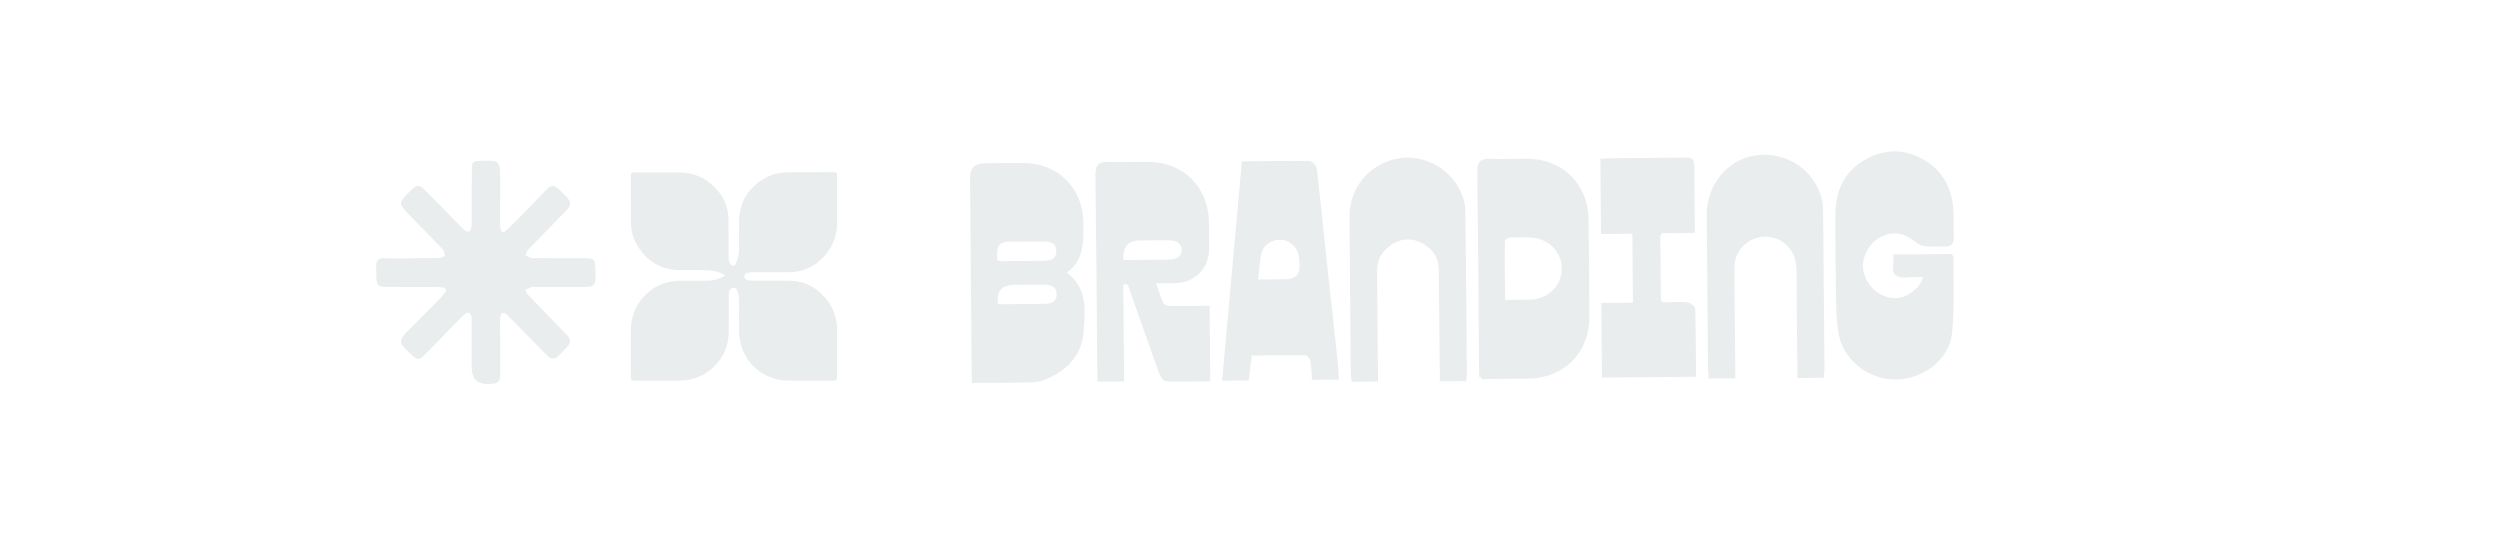
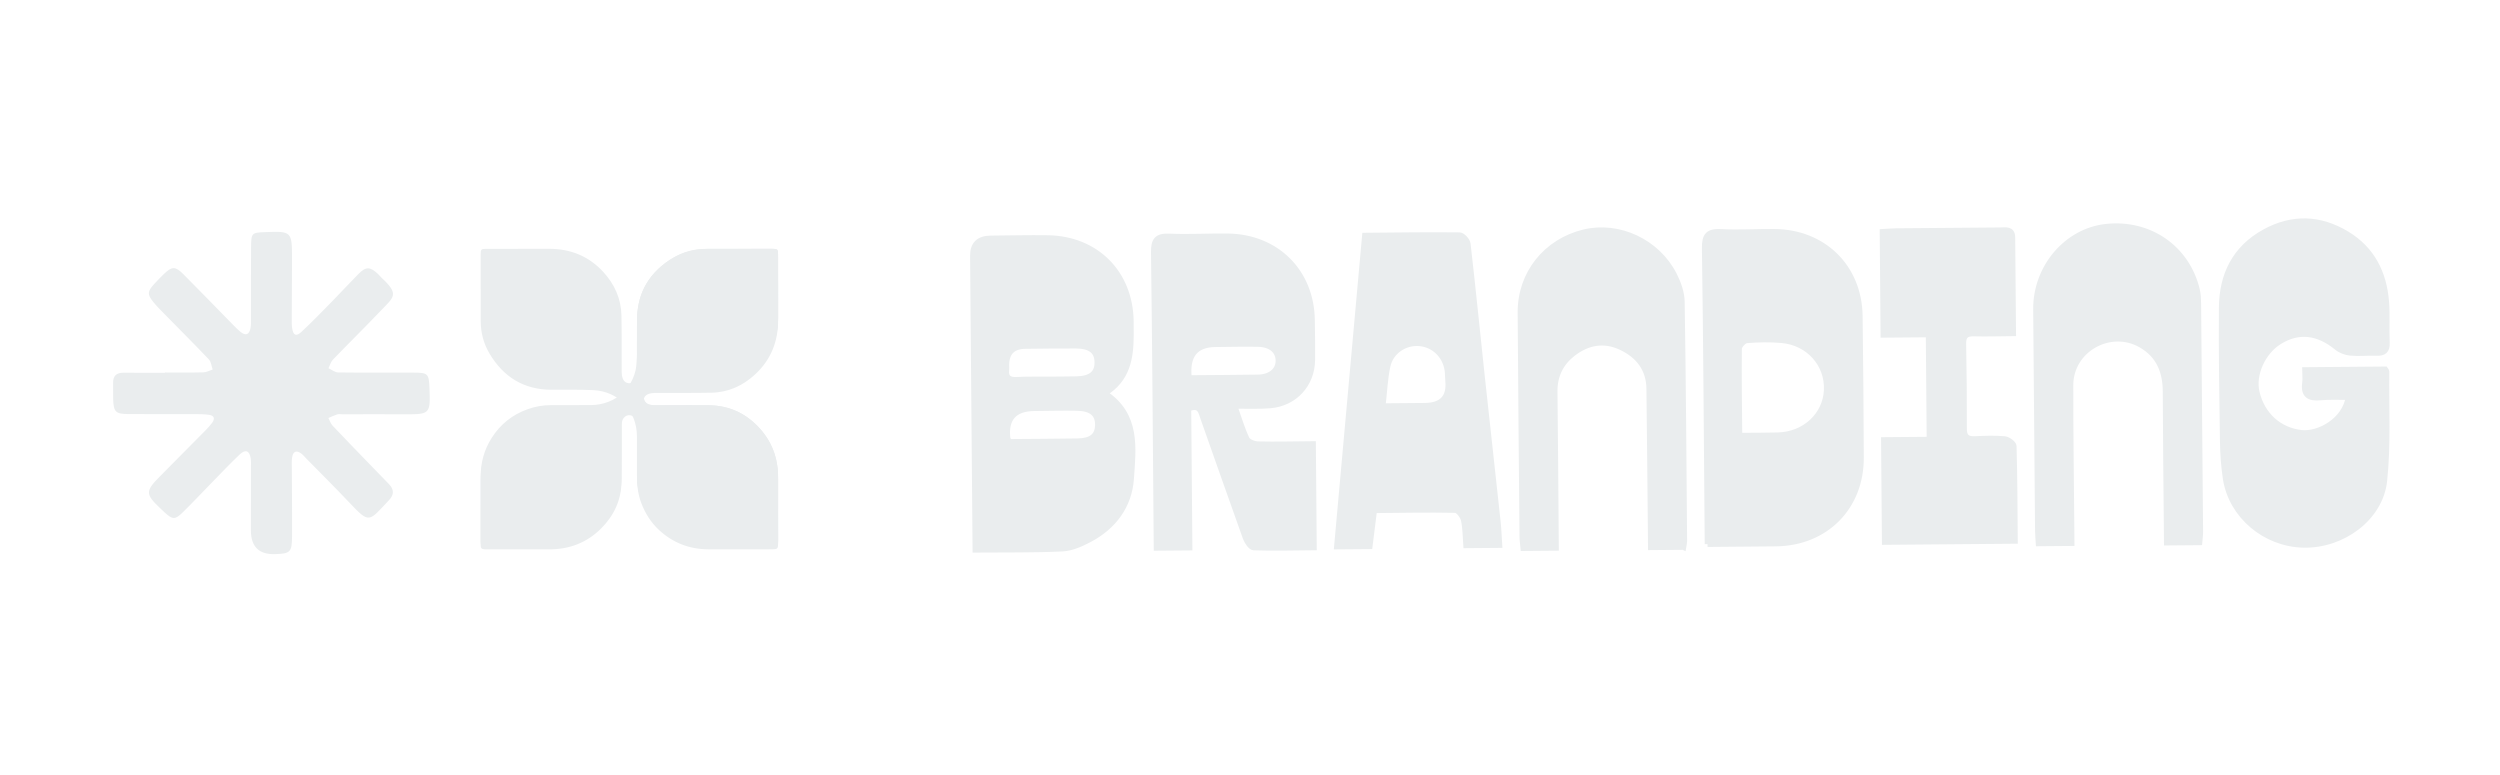
- <svg xmlns="http://www.w3.org/2000/svg" width="638" height="137" viewBox="0 0 638 137" fill="none">
+ <svg xmlns="http://www.w3.org/2000/svg" width="442.117" height="137" viewBox="76 0 442.117 137" fill="none">
  <path d="M476.492 41.031C481.376 38.348 486.296 38.514 491.051 41.399C495.505 44.102 497.582 48.282 497.99 53.315C498.186 55.731 498 58.176 498.112 60.602C498.179 62.048 497.558 62.463 496.229 62.413C494.706 62.355 493.168 62.533 491.656 62.392C490.832 62.316 489.906 61.964 489.27 61.442C485.942 58.715 482.541 58.31 479.155 60.376C476.152 62.21 474.348 66.205 475.093 69.376C476.037 73.393 479.057 76.114 482.99 76.552C486.086 76.897 490.693 74.368 491.33 70.222L491.332 70.222C489.551 70.237 487.944 70.135 486.363 70.293C484.305 70.499 483.33 69.84 483.638 67.676C483.731 67.014 483.641 66.327 483.634 65.439L497.801 65.32C497.892 65.465 498.043 65.59 498.041 65.714C497.965 72.152 498.34 78.638 497.659 85.013C496.952 91.63 490.255 96.497 483.383 96.355C476.573 96.213 470.615 91.201 469.607 84.641C469.276 82.481 469.124 80.275 469.091 78.088C468.972 70.19 468.845 62.291 468.906 54.394C468.95 48.619 471.248 43.912 476.492 41.031Z" fill="#EAEDEE" />
  <path d="M476.492 41.031C481.376 38.348 486.296 38.514 491.051 41.399C495.505 44.102 497.582 48.282 497.99 53.315C498.186 55.731 498 58.176 498.112 60.602C498.179 62.048 497.558 62.463 496.229 62.413C494.706 62.355 493.168 62.533 491.656 62.392C490.832 62.316 489.906 61.964 489.27 61.442C485.942 58.715 482.541 58.31 479.155 60.376C476.152 62.21 474.348 66.205 475.093 69.376C476.037 73.393 479.057 76.114 482.99 76.552C486.086 76.897 490.693 74.368 491.33 70.222L491.332 70.222C489.551 70.237 487.944 70.135 486.363 70.293C484.305 70.499 483.33 69.84 483.638 67.676C483.731 67.014 483.641 66.327 483.634 65.439L497.801 65.32C497.892 65.465 498.043 65.59 498.041 65.714C497.965 72.152 498.34 78.638 497.659 85.013C496.952 91.63 490.255 96.497 483.383 96.355C476.573 96.213 470.615 91.201 469.607 84.641C469.276 82.481 469.124 80.275 469.091 78.088C468.972 70.19 468.845 62.291 468.906 54.394C468.95 48.619 471.248 43.912 476.492 41.031Z" stroke="#EAEDEE" />
  <path d="M251.2 42.166C254.558 42.138 257.915 42.054 261.271 42.101C269.849 42.219 275.876 48.28 275.985 56.83C275.996 57.665 275.999 58.502 275.993 59.337C275.971 63.338 275.369 67.096 271.374 69.546C277.205 73.374 276.404 79.212 276.034 84.635C275.707 89.435 272.957 93.155 268.607 95.431C267.148 96.195 265.49 96.941 263.892 97.018C258.885 97.259 253.862 97.176 248.494 97.221L248.057 45.247C248.04 43.213 249.088 42.186 251.2 42.166ZM258.941 72.187C255.34 72.217 253.754 74.024 254.183 77.606C254.19 77.671 254.26 77.731 254.534 78.147C258.481 78.114 262.511 78.101 266.541 78.037C269.004 77.999 270.111 77.096 270.157 75.204C270.205 73.22 269.043 72.195 266.485 72.145C263.972 72.096 261.455 72.166 258.941 72.187ZM257.344 61.189C255.061 61.209 253.936 62.379 253.969 64.698C253.971 64.926 253.999 65.157 253.971 65.38C253.801 66.802 254.48 67.244 255.837 67.169C257.587 67.073 259.343 67.12 261.097 67.105C262.85 67.091 264.605 67.095 266.358 67.056C268.915 66.999 270.089 66.034 270.064 64.058C270.04 62.107 268.856 61.149 266.263 61.128C263.29 61.104 260.317 61.163 257.344 61.189Z" fill="#EAEDEE" />
  <path d="M251.2 42.166C254.558 42.138 257.915 42.054 261.271 42.101C269.849 42.219 275.876 48.28 275.985 56.83C275.996 57.665 275.999 58.502 275.993 59.337C275.971 63.338 275.369 67.096 271.374 69.546C277.205 73.374 276.404 79.212 276.034 84.635C275.707 89.435 272.957 93.155 268.607 95.431C267.148 96.195 265.49 96.941 263.892 97.018C258.885 97.259 253.862 97.176 248.494 97.221L248.057 45.247C248.04 43.213 249.088 42.186 251.2 42.166ZM258.941 72.187C255.34 72.217 253.754 74.024 254.183 77.606C254.19 77.671 254.26 77.731 254.534 78.147C258.481 78.114 262.511 78.101 266.541 78.037C269.004 77.999 270.111 77.096 270.157 75.204C270.205 73.22 269.043 72.195 266.485 72.145C263.972 72.096 261.455 72.166 258.941 72.187ZM257.344 61.189C255.061 61.209 253.936 62.379 253.969 64.698C253.971 64.926 253.999 65.157 253.971 65.38C253.801 66.802 254.48 67.244 255.837 67.169C257.587 67.073 259.343 67.12 261.097 67.105C262.85 67.091 264.605 67.095 266.358 67.056C268.915 66.999 270.089 66.034 270.064 64.058C270.04 62.107 268.856 61.149 266.263 61.128C263.29 61.104 260.317 61.163 257.344 61.189Z" stroke="#EAEDEE" />
  <path d="M380.407 41.017C383.522 41.183 386.655 40.976 389.78 40.999C398.479 41.058 404.784 47.248 404.897 55.878C405.006 64.225 405.072 72.571 405.108 80.918C405.145 89.681 398.876 96.009 390.095 96.12C386.148 96.171 382.201 96.19 377.972 96.226L377.974 96.226L377.952 93.555C377.813 77.014 377.724 60.471 377.478 43.93C377.443 41.576 378.11 40.895 380.407 41.017ZM391.06 60.156C389.021 59.981 386.948 60.016 384.909 60.183C384.397 60.225 383.55 61.129 383.544 61.645C383.482 66.634 383.565 71.627 383.61 77.043C386.074 77.022 388.261 77.041 390.444 76.977C395.183 76.841 398.86 73.406 399.053 68.985C399.251 64.409 395.844 60.566 391.06 60.156Z" fill="#EAEDEE" />
  <path d="M380.407 41.017C383.522 41.183 386.655 40.976 389.78 40.999C398.479 41.058 404.784 47.248 404.897 55.878C405.006 64.225 405.072 72.571 405.108 80.918C405.145 89.681 398.876 96.009 390.095 96.12C386.148 96.171 382.201 96.19 377.972 96.226L377.974 96.226L377.952 93.555C377.813 77.014 377.724 60.471 377.478 43.93C377.443 41.576 378.11 40.895 380.407 41.017ZM391.06 60.156C389.021 59.981 386.948 60.016 384.909 60.183C384.397 60.225 383.55 61.129 383.544 61.645C383.482 66.634 383.565 71.627 383.61 77.043C386.074 77.022 388.261 77.041 390.444 76.977C395.183 76.841 398.86 73.406 399.053 68.985C399.251 64.409 395.844 60.566 391.06 60.156Z" stroke="#EAEDEE" />
  <path d="M282.813 41.818C286.237 41.969 289.676 41.757 293.108 41.797C301.729 41.897 307.914 48.062 308.022 56.608C308.051 58.962 308.102 61.317 308.071 63.671C308.016 67.991 304.955 71.335 300.617 71.701C298.664 71.868 296.688 71.761 294.315 71.781C295.112 74.012 295.649 75.884 296.478 77.62C296.728 78.145 297.775 78.546 298.469 78.563C301.583 78.638 304.703 78.555 308.207 78.525L308.36 96.812C304.671 96.843 301.187 96.942 297.712 96.823C297.21 96.806 296.535 95.809 296.293 95.141C293.757 88.099 291.306 81.025 288.798 73.973C288.417 72.903 288.245 71.395 286.163 72.269L286.369 96.842L280.536 96.891L280.514 94.313C280.375 77.762 280.273 61.209 280.051 44.658C280.022 42.5 280.57 41.718 282.813 41.818ZM290.946 60.872C287.378 60.902 285.817 62.897 286.264 66.858L286.266 66.858C290.41 66.823 294.434 66.811 298.455 66.748C300.676 66.713 302.077 65.538 302.091 63.819C302.103 62.06 300.765 60.881 298.493 60.833C295.979 60.781 293.462 60.851 290.946 60.872Z" fill="#EAEDEE" />
  <path d="M282.813 41.818C286.237 41.969 289.676 41.757 293.108 41.797C301.729 41.897 307.914 48.062 308.022 56.608C308.051 58.962 308.102 61.317 308.071 63.671C308.016 67.991 304.955 71.335 300.617 71.701C298.664 71.868 296.688 71.761 294.315 71.781C295.112 74.012 295.649 75.884 296.478 77.62C296.728 78.145 297.775 78.546 298.469 78.563C301.583 78.638 304.703 78.555 308.207 78.525L308.36 96.812C304.671 96.843 301.187 96.942 297.712 96.823C297.21 96.806 296.535 95.809 296.293 95.141C293.757 88.099 291.306 81.025 288.798 73.973C288.417 72.903 288.245 71.395 286.163 72.269L286.369 96.842L280.536 96.891L280.514 94.313C280.375 77.762 280.273 61.209 280.051 44.658C280.022 42.5 280.57 41.718 282.813 41.818ZM290.946 60.872C287.378 60.902 285.817 62.897 286.264 66.858L286.266 66.858C290.41 66.823 294.434 66.811 298.455 66.748C300.676 66.713 302.077 65.538 302.091 63.819C302.103 62.06 300.765 60.881 298.493 60.833C295.979 60.781 293.462 60.851 290.946 60.872Z" stroke="#EAEDEE" />
  <path d="M317.383 41.666C323.165 41.617 328.644 41.529 334.119 41.595C334.626 41.601 335.498 42.536 335.564 43.111C336.453 50.781 337.209 58.467 338.032 66.145C338.969 74.877 339.946 83.604 340.887 92.336C341.025 93.614 341.066 94.901 341.164 96.392L335.273 96.441C335.154 94.919 335.181 93.395 334.857 91.949C334.703 91.262 333.895 90.209 333.364 90.197C328.649 90.098 323.93 90.197 319.022 90.238L318.23 96.606L312.43 96.654C314.076 78.373 315.72 60.117 317.383 41.666ZM326.97 60.703C324.412 60.511 321.943 62.149 321.383 64.755C320.913 66.943 320.827 69.214 320.528 71.824L327.964 71.761C331.012 71.736 332.389 70.258 332.094 67.328C332.033 66.725 332.068 66.111 331.983 65.513C331.606 62.851 329.554 60.898 326.97 60.703Z" fill="#EAEDEE" />
  <path d="M317.383 41.666C323.165 41.617 328.644 41.529 334.119 41.595C334.626 41.601 335.498 42.536 335.564 43.111C336.453 50.781 337.209 58.467 338.032 66.145C338.969 74.877 339.946 83.604 340.887 92.336C341.025 93.614 341.066 94.901 341.164 96.392L335.273 96.441C335.154 94.919 335.181 93.395 334.857 91.949C334.703 91.262 333.895 90.209 333.364 90.197C328.649 90.098 323.93 90.197 319.022 90.238L318.23 96.606L312.43 96.654C314.076 78.373 315.72 60.117 317.383 41.666ZM326.97 60.703C324.412 60.511 321.943 62.149 321.383 64.755C320.913 66.943 320.827 69.214 320.528 71.824L327.964 71.761C331.012 71.736 332.389 70.258 332.094 67.328C332.033 66.725 332.068 66.111 331.983 65.513C331.606 62.851 329.554 60.898 326.97 60.703Z" stroke="#EAEDEE" />
  <path d="M429.719 40.725C430.655 40.721 431.866 40.413 431.881 41.984C431.937 47.515 431.977 53.047 432.027 58.943C429.588 58.963 427.335 59.039 425.087 58.98C423.73 58.944 423.179 59.387 423.207 60.802C423.306 65.813 423.346 70.826 423.333 75.839C423.33 77.253 423.914 77.706 425.259 77.644C427.01 77.562 428.776 77.493 430.515 77.65C431.106 77.703 432.109 78.443 432.121 78.89C432.278 84.417 432.286 89.951 432.334 95.656L409.313 95.85L409.162 77.813L417.228 77.746L417.072 59.147L409.074 59.214L408.921 41.005C409.782 40.958 410.597 40.881 411.413 40.874C417.516 40.815 423.618 40.759 429.719 40.725Z" fill="#EAEDEE" />
  <path d="M429.719 40.725C430.655 40.721 431.866 40.413 431.881 41.984C431.937 47.515 431.977 53.047 432.027 58.943C429.588 58.963 427.335 59.039 425.087 58.98C423.73 58.944 423.179 59.387 423.207 60.802C423.306 65.813 423.346 70.826 423.333 75.839C423.33 77.253 423.914 77.706 425.259 77.644C427.01 77.562 428.776 77.493 430.515 77.65C431.106 77.703 432.109 78.443 432.121 78.89C432.278 84.417 432.286 89.951 432.334 95.656L409.313 95.85L409.162 77.813L417.228 77.746L417.072 59.147L409.074 59.214L408.921 41.005C409.782 40.958 410.597 40.881 411.413 40.874C417.516 40.815 423.618 40.759 429.719 40.725Z" stroke="#EAEDEE" />
  <path d="M448.454 40.103C456.104 39.266 462.76 43.864 464.525 51.244C464.717 52.046 464.751 52.9 464.76 53.73C464.889 67.169 465.001 80.609 465.109 94.049C465.114 94.639 465.022 95.231 464.966 95.913L459.191 95.962L459.168 93.162C459.101 85.189 458.998 77.216 458.977 69.245C458.967 65.722 457.819 62.841 454.669 61.015C449.214 57.852 442.169 61.797 442.156 68.087C442.14 76.515 442.27 84.943 442.336 93.372L442.359 96.049L436.521 96.099C436.477 95.35 436.401 94.614 436.393 93.878C436.277 80.818 436.159 67.759 436.064 54.699C436.011 47.271 441.47 40.866 448.454 40.103Z" fill="#EAEDEE" />
  <path d="M448.454 40.103C456.104 39.266 462.76 43.864 464.525 51.244C464.717 52.046 464.751 52.9 464.76 53.73C464.889 67.169 465.001 80.609 465.109 94.049C465.114 94.639 465.022 95.231 464.966 95.913L459.191 95.962L459.168 93.162C459.101 85.189 458.998 77.216 458.977 69.245C458.967 65.722 457.819 62.841 454.669 61.015C449.214 57.852 442.169 61.797 442.156 68.087C442.14 76.515 442.27 84.943 442.336 93.372L442.359 96.049L436.521 96.099C436.477 95.35 436.401 94.614 436.393 93.878C436.277 80.818 436.159 67.759 436.064 54.699C436.011 47.271 441.47 40.866 448.454 40.103Z" stroke="#EAEDEE" />
  <path d="M356.134 41.077C362.272 39.596 369.088 42.751 372.066 48.623C372.802 50.072 373.403 51.77 373.429 53.365C373.657 67.483 373.742 81.603 373.86 95.725C373.863 96.011 373.774 96.298 373.703 96.735L373.7 96.734L367.945 96.782L367.924 94.253C367.841 85.751 367.771 77.247 367.666 68.746C367.622 65.265 365.777 62.888 362.736 61.432C359.684 59.972 356.756 60.509 354.153 62.535C352.002 64.21 350.904 66.457 350.935 69.248C351.031 77.598 351.081 85.949 351.149 94.301L351.171 96.89L345.394 96.939C345.329 96.212 345.226 95.555 345.221 94.898C345.102 81.688 344.972 68.479 344.894 55.268C344.852 48.389 349.407 42.699 356.134 41.077Z" fill="#EAEDEE" />
  <path d="M356.134 41.077C362.272 39.596 369.088 42.751 372.066 48.623C372.802 50.072 373.403 51.77 373.429 53.365C373.657 67.483 373.742 81.603 373.86 95.725C373.863 96.011 373.774 96.298 373.703 96.735L373.7 96.734L367.945 96.782L367.924 94.253C367.841 85.751 367.771 77.247 367.666 68.746C367.622 65.265 365.777 62.888 362.736 61.432C359.684 59.972 356.756 60.509 354.153 62.535C352.002 64.21 350.904 66.457 350.935 69.248C351.031 77.598 351.081 85.949 351.149 94.301L351.171 96.89L345.394 96.939C345.329 96.212 345.226 95.555 345.221 94.898C345.102 81.688 344.972 68.479 344.894 55.268C344.852 48.389 349.407 42.699 356.134 41.077Z" stroke="#EAEDEE" />
  <path d="M206.505 44.549C208.561 44.549 210.618 44.543 212.674 44.553C213.508 44.557 213.594 44.649 213.595 45.475C213.6 49.188 213.592 52.901 213.606 56.614C213.619 60.389 212.33 63.628 209.554 66.198C207.391 68.202 204.813 69.385 201.834 69.448C198.498 69.518 195.159 69.469 191.822 69.49C191.43 69.492 191.017 69.547 190.654 69.686C190.024 69.927 189.759 70.455 189.847 71.091C189.923 71.643 190.278 72.004 190.916 72.121C191.228 72.178 191.553 72.191 191.872 72.192C194.969 72.196 198.067 72.158 201.164 72.198C205.297 72.252 208.625 73.93 211.123 77.251C212.807 79.491 213.581 82.02 213.593 84.794C213.61 88.587 213.604 92.379 213.604 96.172C213.604 97.004 213.478 97.139 212.615 97.141C208.823 97.149 205.032 97.161 201.24 97.143C197.892 97.126 194.964 95.98 192.515 93.701C191.111 92.394 190.112 90.792 189.422 88.996C188.828 87.451 188.647 85.853 188.666 84.206C188.701 81.295 188.695 78.383 188.666 75.472C188.662 74.987 188.569 74.435 188.32 74.035C187.746 73.114 186.521 73.261 186.095 74.262C185.983 74.524 185.935 74.832 185.934 75.118C185.92 78.483 185.954 81.848 185.908 85.213C185.865 88.439 184.582 91.173 182.328 93.437C179.787 95.988 176.67 97.168 173.078 97.151C169.419 97.135 165.762 97.147 162.103 97.147C161.969 97.147 161.835 97.158 161.703 97.147C161.158 97.099 161.008 96.948 161.004 96.392C160.995 95.377 161.004 94.362 161.005 93.347C161.006 90.49 161.008 87.631 161.008 84.773C161.008 82.337 161.633 80.073 162.936 78.014C164.473 75.586 166.594 73.885 169.312 72.913C170.663 72.43 172.036 72.188 173.466 72.192C175.789 72.2 178.112 72.188 180.435 72.186C184.945 72.181 188.417 68.947 188.612 64.456C188.72 62.003 188.673 59.543 188.677 57.086C188.685 52.18 190.941 48.566 195.088 46.111C196.803 45.094 198.717 44.572 200.737 44.563C202.66 44.555 204.583 44.561 206.505 44.561C206.505 44.557 206.505 44.554 206.505 44.549Z" fill="#EAEDEE" />
  <path d="M105.187 65.875C107.448 65.875 109.712 65.909 111.97 65.85C112.522 65.837 113.064 65.522 113.609 65.347C113.395 64.746 113.34 63.99 112.944 63.571C110.325 60.811 107.626 58.126 104.96 55.406C104.32 54.756 103.674 54.106 103.101 53.393C102.019 52.049 102.059 51.559 103.257 50.239C103.821 49.62 104.403 49.014 105.006 48.436C106.416 47.089 107.007 47.067 108.425 48.489C111.379 51.452 114.289 54.462 117.221 57.451C117.647 57.885 118.076 58.326 118.548 58.704C119.445 59.42 120.067 59.201 120.297 58.057C120.417 57.463 120.38 56.832 120.38 56.219C120.389 52.065 120.361 47.911 120.401 43.76C120.426 41.178 120.496 41.143 122.907 41.05C127.534 40.865 127.641 40.956 127.644 45.582C127.644 49.12 127.61 52.659 127.598 56.197C127.598 56.813 127.573 57.435 127.665 58.038C127.858 59.307 128.364 59.564 129.292 58.704C131.185 56.944 132.984 55.081 134.794 53.234C136.338 51.658 137.827 50.027 139.381 48.461C140.72 47.114 141.43 47.135 142.843 48.448C143.066 48.655 143.244 48.908 143.468 49.114C146.712 52.09 145.621 52.546 143.336 54.95C140.557 57.873 137.674 60.695 134.877 63.599C134.5 63.99 134.347 64.609 134.09 65.121C134.66 65.381 135.226 65.856 135.799 65.865C140.248 65.925 144.693 65.881 149.142 65.897C151.687 65.906 151.847 66.081 151.948 68.61C152.135 73.205 152.049 73.283 147.625 73.261C143.93 73.242 140.239 73.261 136.544 73.261C136.244 73.261 135.919 73.199 135.643 73.283C135.107 73.449 134.598 73.702 134.077 73.921C134.316 74.374 134.47 74.908 134.807 75.265C136.997 77.59 139.228 79.875 141.449 82.173C142.561 83.323 143.673 84.467 144.788 85.614C145.692 86.546 145.713 87.477 144.813 88.431C141.179 92.275 141.406 92.716 137.732 88.825C135.275 86.224 132.733 83.708 130.226 81.154C129.908 80.829 129.62 80.454 129.255 80.191C128.407 79.585 127.831 79.819 127.665 80.869C127.558 81.544 127.61 82.251 127.61 82.942C127.622 86.94 127.677 90.941 127.647 94.939C127.625 97.658 127.316 97.914 124.623 97.996C121.792 98.081 120.375 96.682 120.371 93.798C120.371 90.106 120.377 86.415 120.377 82.723C120.377 82.185 120.42 81.638 120.343 81.11C120.144 79.703 119.427 79.388 118.398 80.363C116.688 81.982 115.067 83.701 113.419 85.389C111.716 87.13 110.055 88.912 108.312 90.612C106.936 91.957 106.538 91.913 105.083 90.597C104.801 90.341 104.528 90.075 104.256 89.812C101.71 87.387 101.71 86.843 104.243 84.286C106.973 81.529 109.709 78.778 112.433 76.015C112.806 75.637 113.162 75.234 113.484 74.808C114.053 74.061 113.922 73.492 112.96 73.358C112.142 73.245 111.305 73.236 110.478 73.233C106.557 73.224 102.638 73.258 98.717 73.227C96.419 73.208 96.094 72.855 96.011 70.573C95.978 69.651 96.033 68.725 96.002 67.806C95.956 66.419 96.624 65.89 97.939 65.912C100.35 65.953 102.764 65.925 105.175 65.925C105.175 65.909 105.175 65.894 105.175 65.878L105.187 65.875Z" fill="#EAEDEE" />
  <path d="M206.505 44.002C208.561 44.002 210.618 43.996 212.674 44.005C213.508 44.01 213.594 44.102 213.595 44.928C213.6 48.641 213.592 52.354 213.606 56.067C213.619 59.842 212.33 63.081 209.554 65.651C207.391 67.654 204.813 68.838 201.834 68.9C198.498 68.971 195.159 68.922 191.822 68.943C191.43 68.945 191.017 69 190.654 69.139C190.024 69.38 189.759 69.908 189.847 70.544C189.923 71.096 190.278 71.456 190.916 71.574C191.228 71.631 191.553 71.644 191.872 71.645C194.969 71.648 198.067 71.611 201.164 71.651C205.297 71.705 208.625 73.383 211.123 76.704C212.807 78.944 213.581 81.473 213.593 84.247C213.61 88.04 213.604 91.832 213.604 95.625C213.604 96.457 213.478 96.592 212.615 96.594C208.823 96.602 205.032 96.614 201.24 96.596C197.892 96.579 194.964 95.433 192.515 93.154C191.111 91.847 190.112 90.245 189.422 88.449C188.828 86.904 188.647 85.306 188.666 83.659C188.701 80.748 188.695 77.836 188.666 74.925C188.662 74.44 188.569 73.888 188.32 73.488C187.746 72.567 186.521 72.714 186.095 73.715C185.983 73.977 185.935 74.285 185.934 74.571C185.92 77.936 185.954 81.301 185.908 84.666C185.865 87.892 184.582 90.626 182.328 92.89C179.787 95.441 176.67 96.62 173.078 96.604C169.419 96.588 165.762 96.6 162.103 96.6C161.969 96.6 161.835 96.611 161.703 96.6C161.158 96.552 161.008 96.401 161.004 95.844C160.995 94.83 161.004 93.815 161.005 92.8C161.006 89.942 161.008 87.084 161.008 84.226C161.008 81.79 161.633 79.526 162.936 77.467C164.473 75.039 166.594 73.338 169.312 72.366C170.663 71.883 172.036 71.641 173.466 71.645C175.789 71.653 178.112 71.641 180.435 71.639C184.945 71.634 188.417 68.4 188.612 63.909C188.72 61.456 188.673 58.996 188.677 56.539C188.685 51.633 190.941 48.019 195.088 45.564C196.803 44.547 198.717 44.025 200.737 44.016C202.66 44.008 204.583 44.014 206.505 44.014C206.505 44.01 206.505 44.007 206.505 44.002Z" fill="#EAEDEE" />
  <path d="M161.002 51.1C161.002 49.044 160.996 46.988 161.005 44.932C161.01 44.097 161.102 44.012 161.928 44.011C165.641 44.005 169.354 44.014 173.066 44C176.842 43.987 180.081 45.276 182.651 48.051C184.654 50.215 185.837 52.793 185.9 55.771C185.971 59.108 185.922 62.446 185.943 65.784C185.945 66.176 186 66.589 186.139 66.951C186.38 67.582 186.907 67.847 187.543 67.759C188.096 67.683 188.456 67.328 188.573 66.69C188.631 66.377 188.644 66.053 188.645 65.734C188.648 62.636 188.61 59.538 188.651 56.442C188.705 52.309 190.383 48.98 193.704 46.482C195.944 44.798 198.473 44.025 201.247 44.013C205.04 43.995 208.832 44.002 212.625 44.002C213.456 44.002 213.592 44.128 213.594 44.99C213.602 48.783 213.614 52.574 213.595 56.366C213.579 59.713 212.433 62.642 210.154 65.091C208.847 66.495 207.245 67.494 205.449 68.184C203.904 68.777 202.306 68.959 200.658 68.939C197.748 68.904 194.836 68.911 191.925 68.939C191.44 68.943 190.887 69.037 190.488 69.285C189.567 69.859 189.714 71.084 190.715 71.511C190.976 71.622 191.285 71.67 191.571 71.671C194.936 71.685 198.301 71.652 201.666 71.697C204.892 71.741 207.626 73.023 209.89 75.278C212.441 77.819 213.62 80.935 213.604 84.528C213.588 88.186 213.6 91.844 213.6 95.503C213.6 95.636 213.611 95.771 213.6 95.903C213.552 96.448 213.401 96.597 212.844 96.602C211.83 96.61 210.815 96.602 209.8 96.601C206.942 96.6 204.084 96.597 201.226 96.597C198.79 96.597 196.526 95.972 194.467 94.669C192.039 93.133 190.338 91.012 189.366 88.294C188.883 86.943 188.641 85.569 188.645 84.139C188.653 81.816 188.641 79.493 188.639 77.17C188.634 72.661 185.4 69.189 180.909 68.993C178.456 68.886 175.996 68.933 173.539 68.928C168.633 68.921 165.019 66.665 162.564 62.518C161.547 60.803 161.025 58.889 161.016 56.868C161.008 54.946 161.014 53.023 161.014 51.1C161.01 51.1 161.006 51.1 161.002 51.1Z" fill="#EAEDEE" />
</svg>
